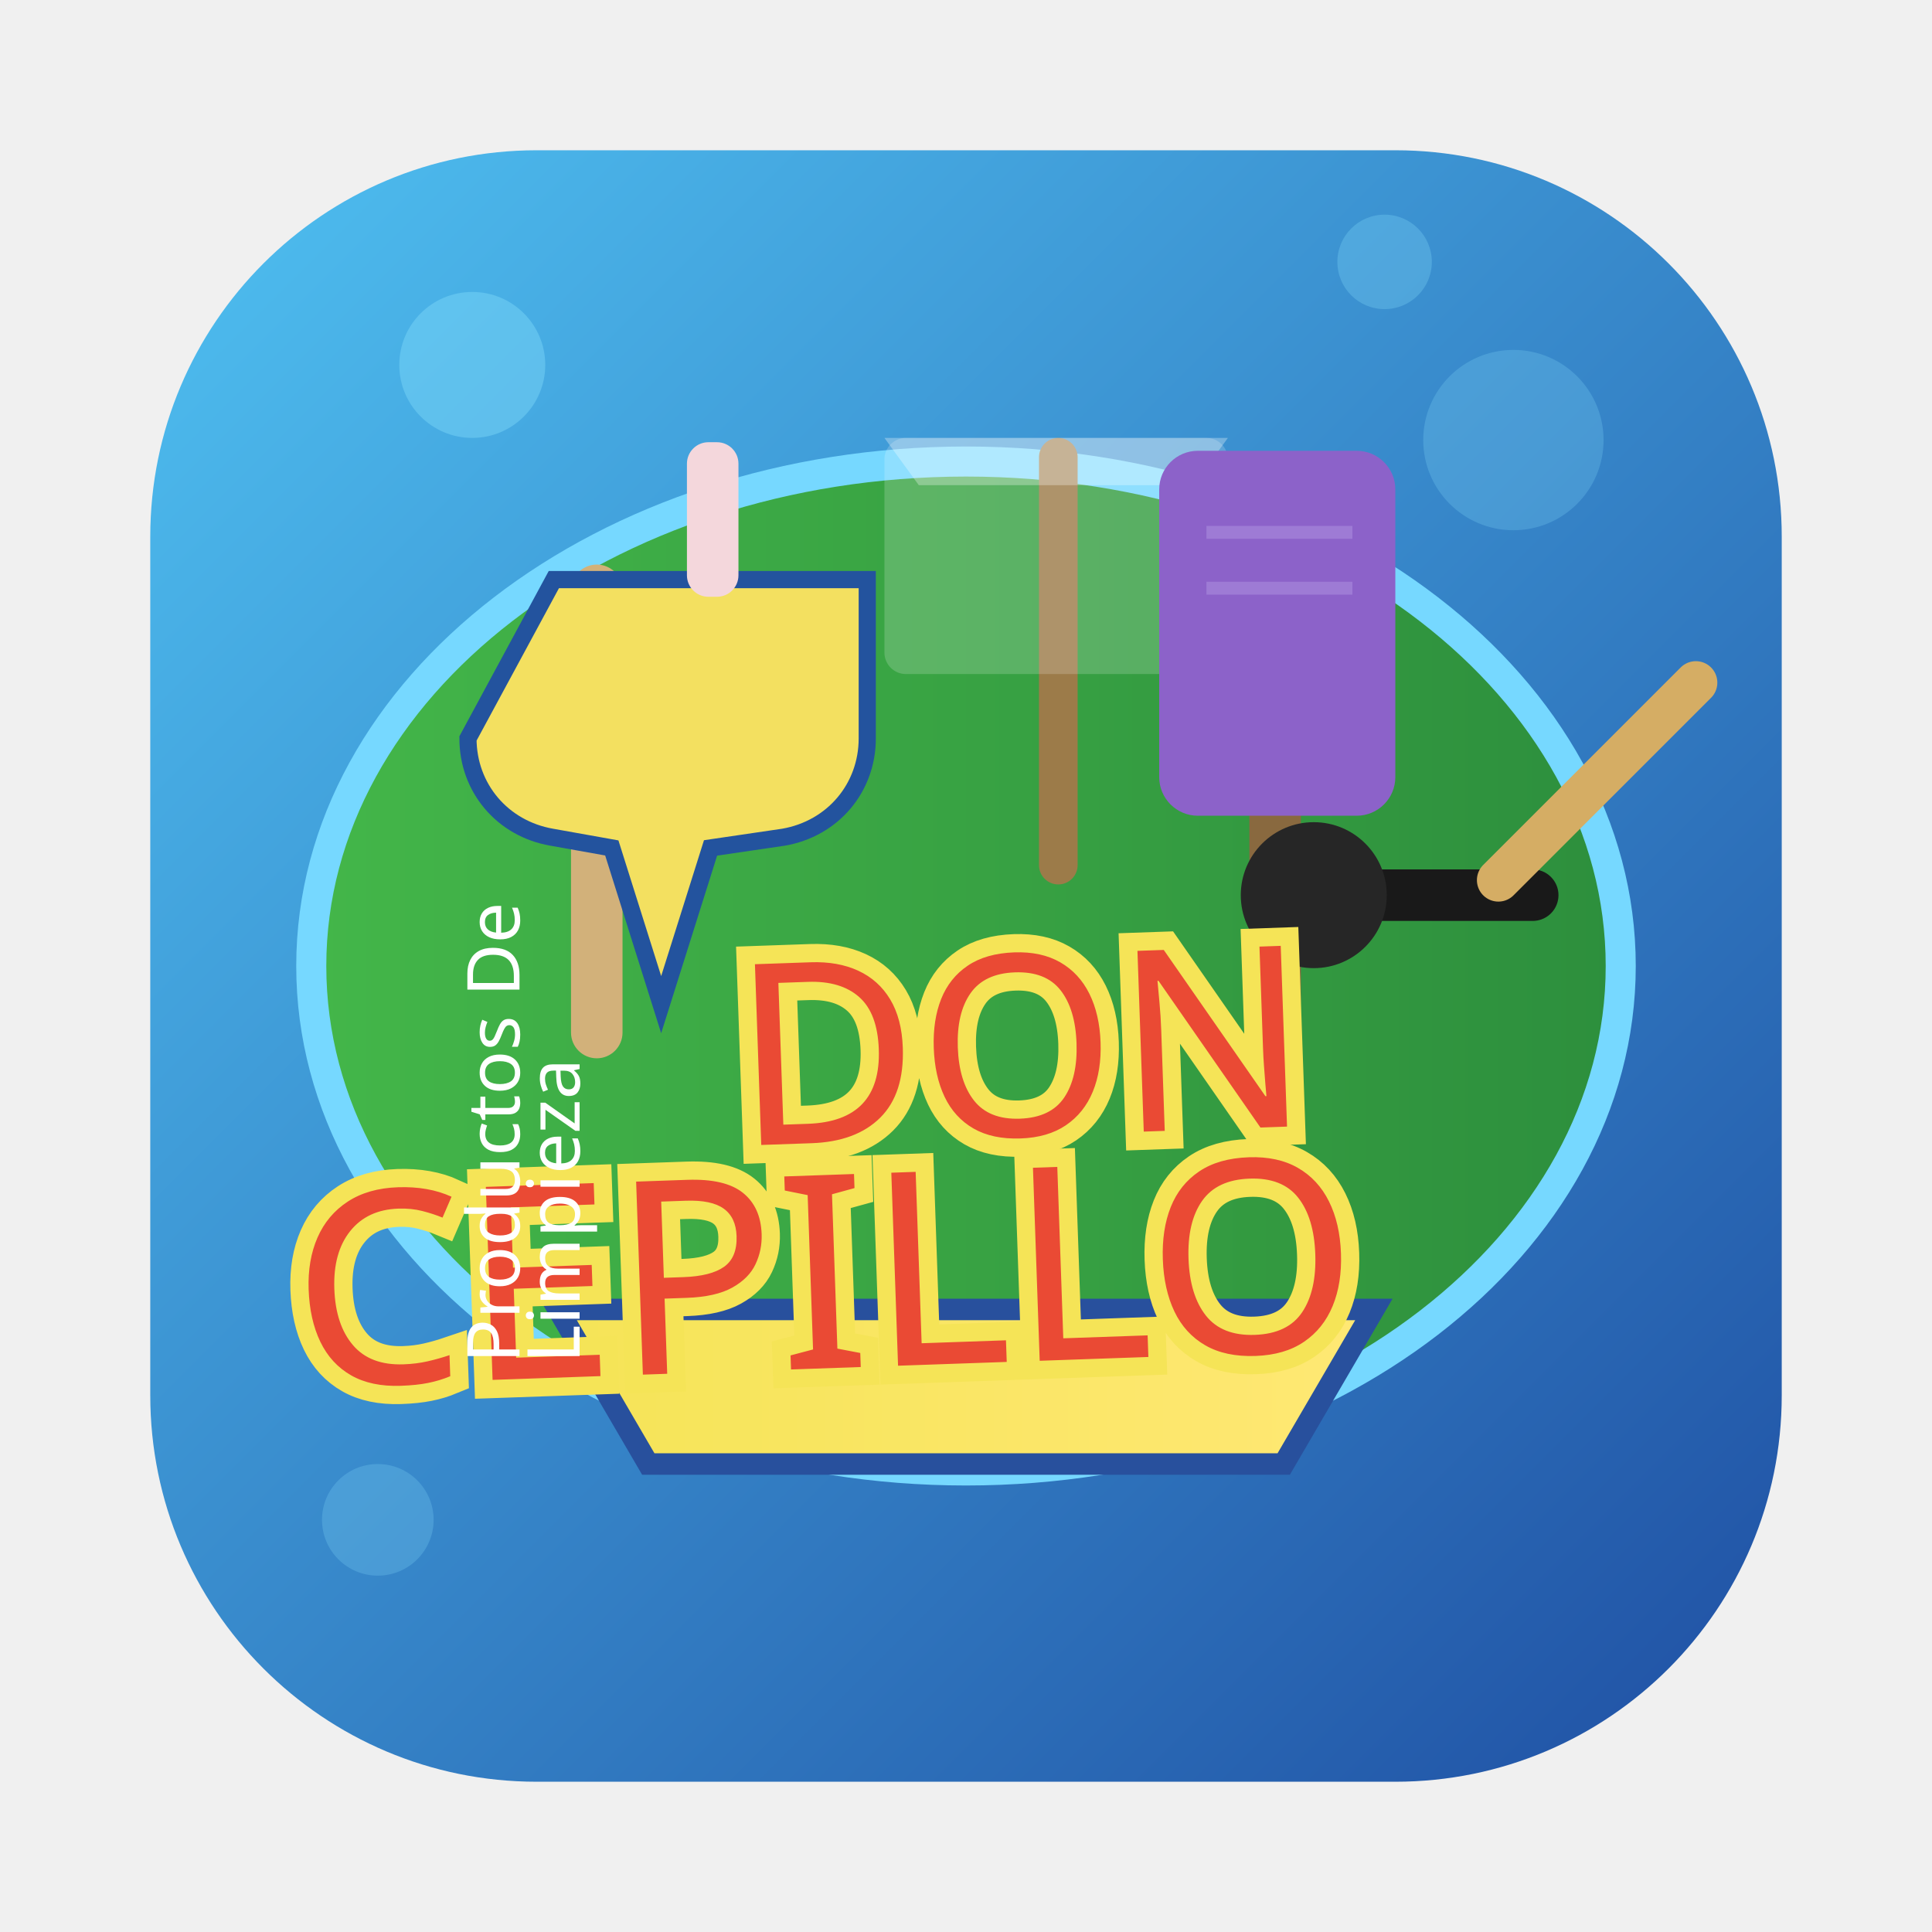
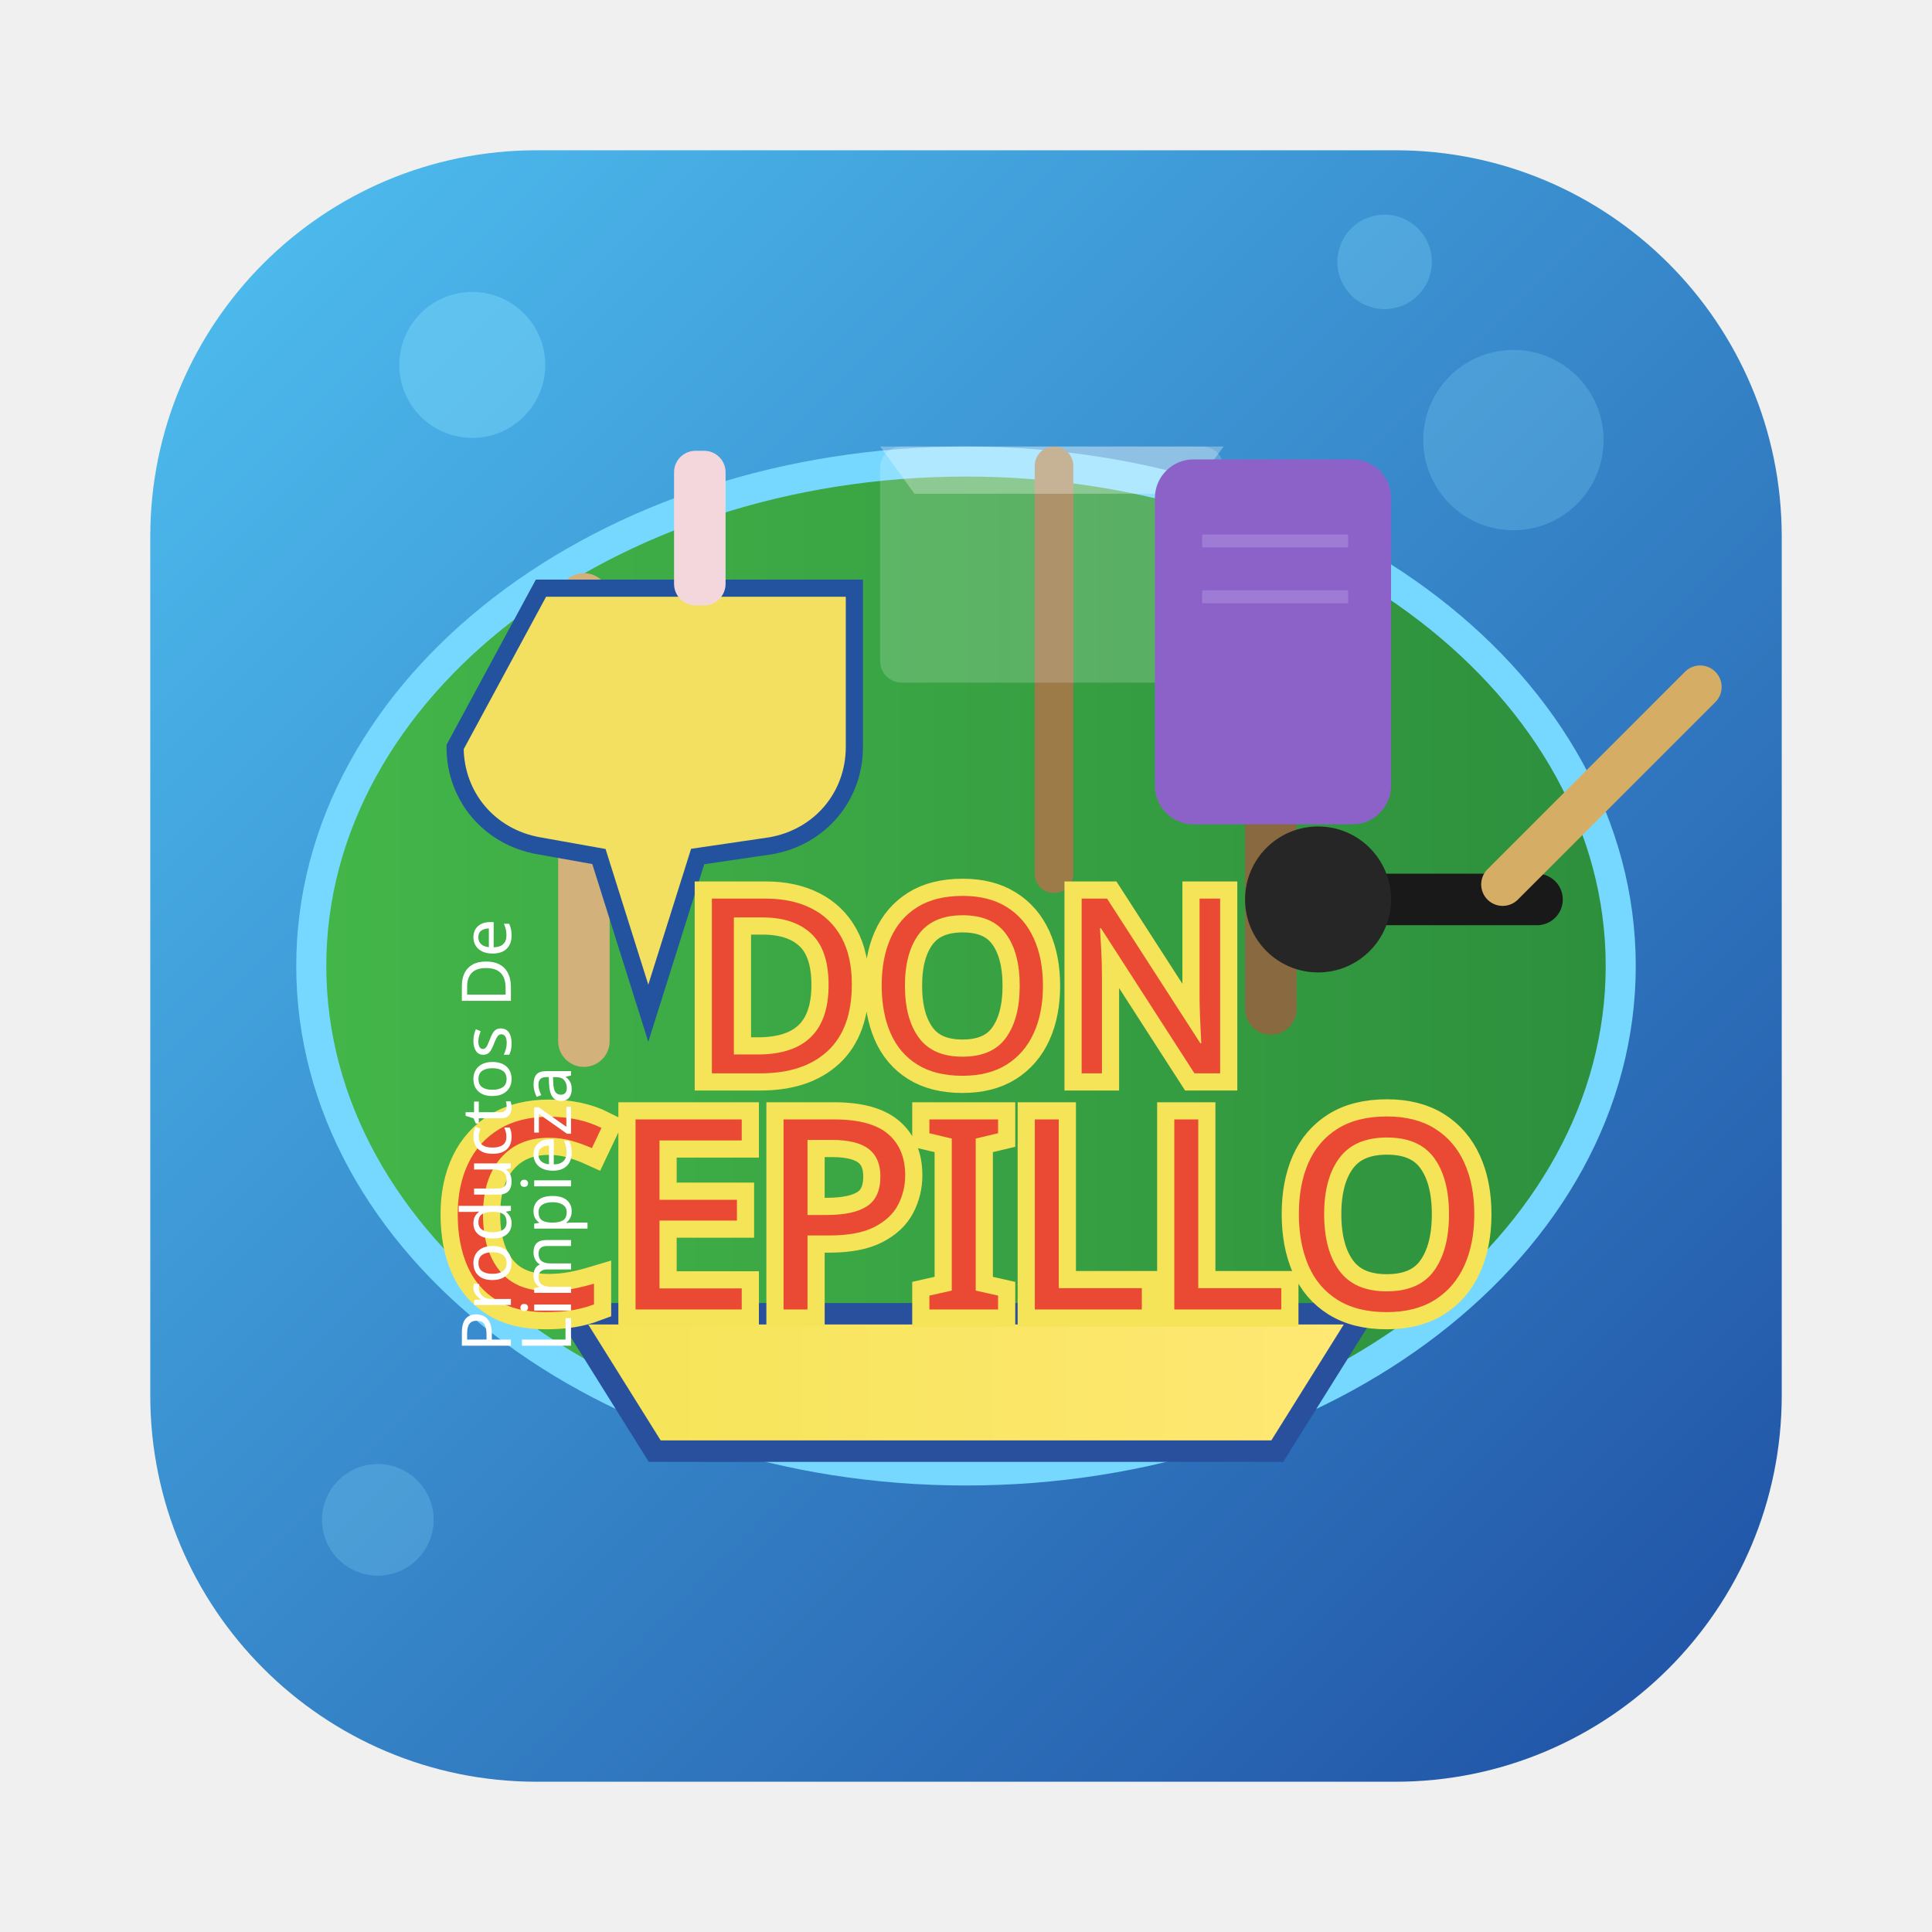
<svg xmlns="http://www.w3.org/2000/svg" viewBox="0 0 900 900" role="img" aria-label="Don Cepillo logo">
  <defs>
    <linearGradient id="sky" x1="0" x2="1" y1="0" y2="1">
      <stop offset="0%" stop-color="#4fc0f1" />
      <stop offset="100%" stop-color="#1f4fa3" />
    </linearGradient>
    <linearGradient id="greenOval" x1="0" x2="1">
      <stop offset="0%" stop-color="#43b649" />
      <stop offset="100%" stop-color="#2d8f3d" />
    </linearGradient>
    <linearGradient id="yellowBand" x1="0" x2="1">
      <stop offset="0%" stop-color="#f5e457" />
      <stop offset="100%" stop-color="#ffe874" />
    </linearGradient>
  </defs>
  <rect x="70" y="70" width="760" height="760" rx="180" fill="url(#sky)" />
  <circle cx="220" cy="170" r="34" fill="#8ce4ff" opacity="0.35" />
  <circle cx="705" cy="205" r="42" fill="#8ce4ff" opacity="0.22" />
  <circle cx="645" cy="122" r="22" fill="#8ce4ff" opacity="0.26" />
  <circle cx="176" cy="708" r="26" fill="#8ce4ff" opacity="0.22" />
  <ellipse cx="450" cy="450" rx="305" ry="235" fill="url(#greenOval)" stroke="#76d8ff" stroke-width="14" />
-   <g transform="translate(258 178)">
+   <g transform="translate(252 182)">
    <rect x="8" y="85" width="24" height="230" rx="12" fill="#d2b17a" />
    <path d="M0 92 h146 v74 c0 23-16 42-39 46 l-34 5-23 73-23-73-28-5c-23-4-39-23-39-46z" fill="#f3e060" stroke="#23539e" stroke-width="8" />
    <rect x="62" y="28" width="24" height="72" rx="10" fill="#f4d7dc" />
  </g>
-   <g transform="translate(412 146)">
+   <g transform="translate(410 150)">
    <rect x="72" y="58" width="18" height="208" rx="9" fill="#9c7b49" />
    <rect x="0" y="58" width="160" height="110" rx="10" fill="#ffffff" opacity="0.18" />
    <path d="M0 58 h160 l-16 22h-128z" fill="#ffffff" opacity="0.3" />
  </g>
-   <g transform="translate(540 178)">
+   <g transform="translate(538 182)">
    <rect x="42" y="92" width="24" height="208" rx="12" fill="#89693f" />
    <rect x="0" y="32" width="110" height="170" rx="18" fill="#8c62c9" />
    <line x1="22" y1="70" x2="90" y2="70" stroke="#b39ae5" stroke-width="6" opacity="0.45" />
    <line x1="22" y1="96" x2="90" y2="96" stroke="#b39ae5" stroke-width="6" opacity="0.45" />
  </g>
-   <g transform="translate(604 362)">
+   <g transform="translate(606 364)">
    <path d="M0 55 h110" stroke="#191919" stroke-width="24" stroke-linecap="round" />
    <path d="M94 48 l92 -92" stroke="#d5ad64" stroke-width="20" stroke-linecap="round" />
    <circle cx="8" cy="55" r="34" fill="#262626" />
  </g>
-   <path d="M260 610 h380 l-42 72h-296z" fill="url(#yellowBand)" stroke="#28509d" stroke-width="10" />
-   <g transform="translate(0 20) rotate(-2 450 450)">
-     <text x="475" y="510" text-anchor="middle" font-family="Arial Black, sans-serif" font-size="118" fill="#ea4a34" stroke="#f5e457" stroke-width="17" paint-order="stroke">
+   <path d="M265 612 h370 l-40 64h-290z" fill="url(#yellowBand)" stroke="#28509d" stroke-width="10" />
+   <g>
+     <text x="450" y="500" text-anchor="middle" font-family="Arial Black, sans-serif" font-size="114" fill="#ea4a34" stroke="#f5e457" stroke-width="16" paint-order="stroke">
      DON
    </text>
-     <text x="380" y="615" text-anchor="middle" font-family="Arial Black, sans-serif" font-size="126" fill="#ea4a34" stroke="#f5e457" stroke-width="17" paint-order="stroke">
+     <text x="450" y="610" text-anchor="middle" font-family="Arial Black, sans-serif" font-size="124" fill="#ea4a34" stroke="#f5e457" stroke-width="16" paint-order="stroke">
      CEPILLO
    </text>
  </g>
-   <text x="242" y="635" transform="rotate(-90 242 635)" font-family="Arial Black, sans-serif" font-size="34" fill="#ffffff">
+   <text x="238" y="630" transform="rotate(-90 238 630)" font-family="Arial Black, sans-serif" font-size="32" fill="#ffffff">
    Productos De
  </text>
-   <text x="270" y="635" transform="rotate(-90 270 635)" font-family="Arial Black, sans-serif" font-size="34" fill="#ffffff">
+   <text x="266" y="630" transform="rotate(-90 266 630)" font-family="Arial Black, sans-serif" font-size="32" fill="#ffffff">
    Limpieza
  </text>
</svg>
